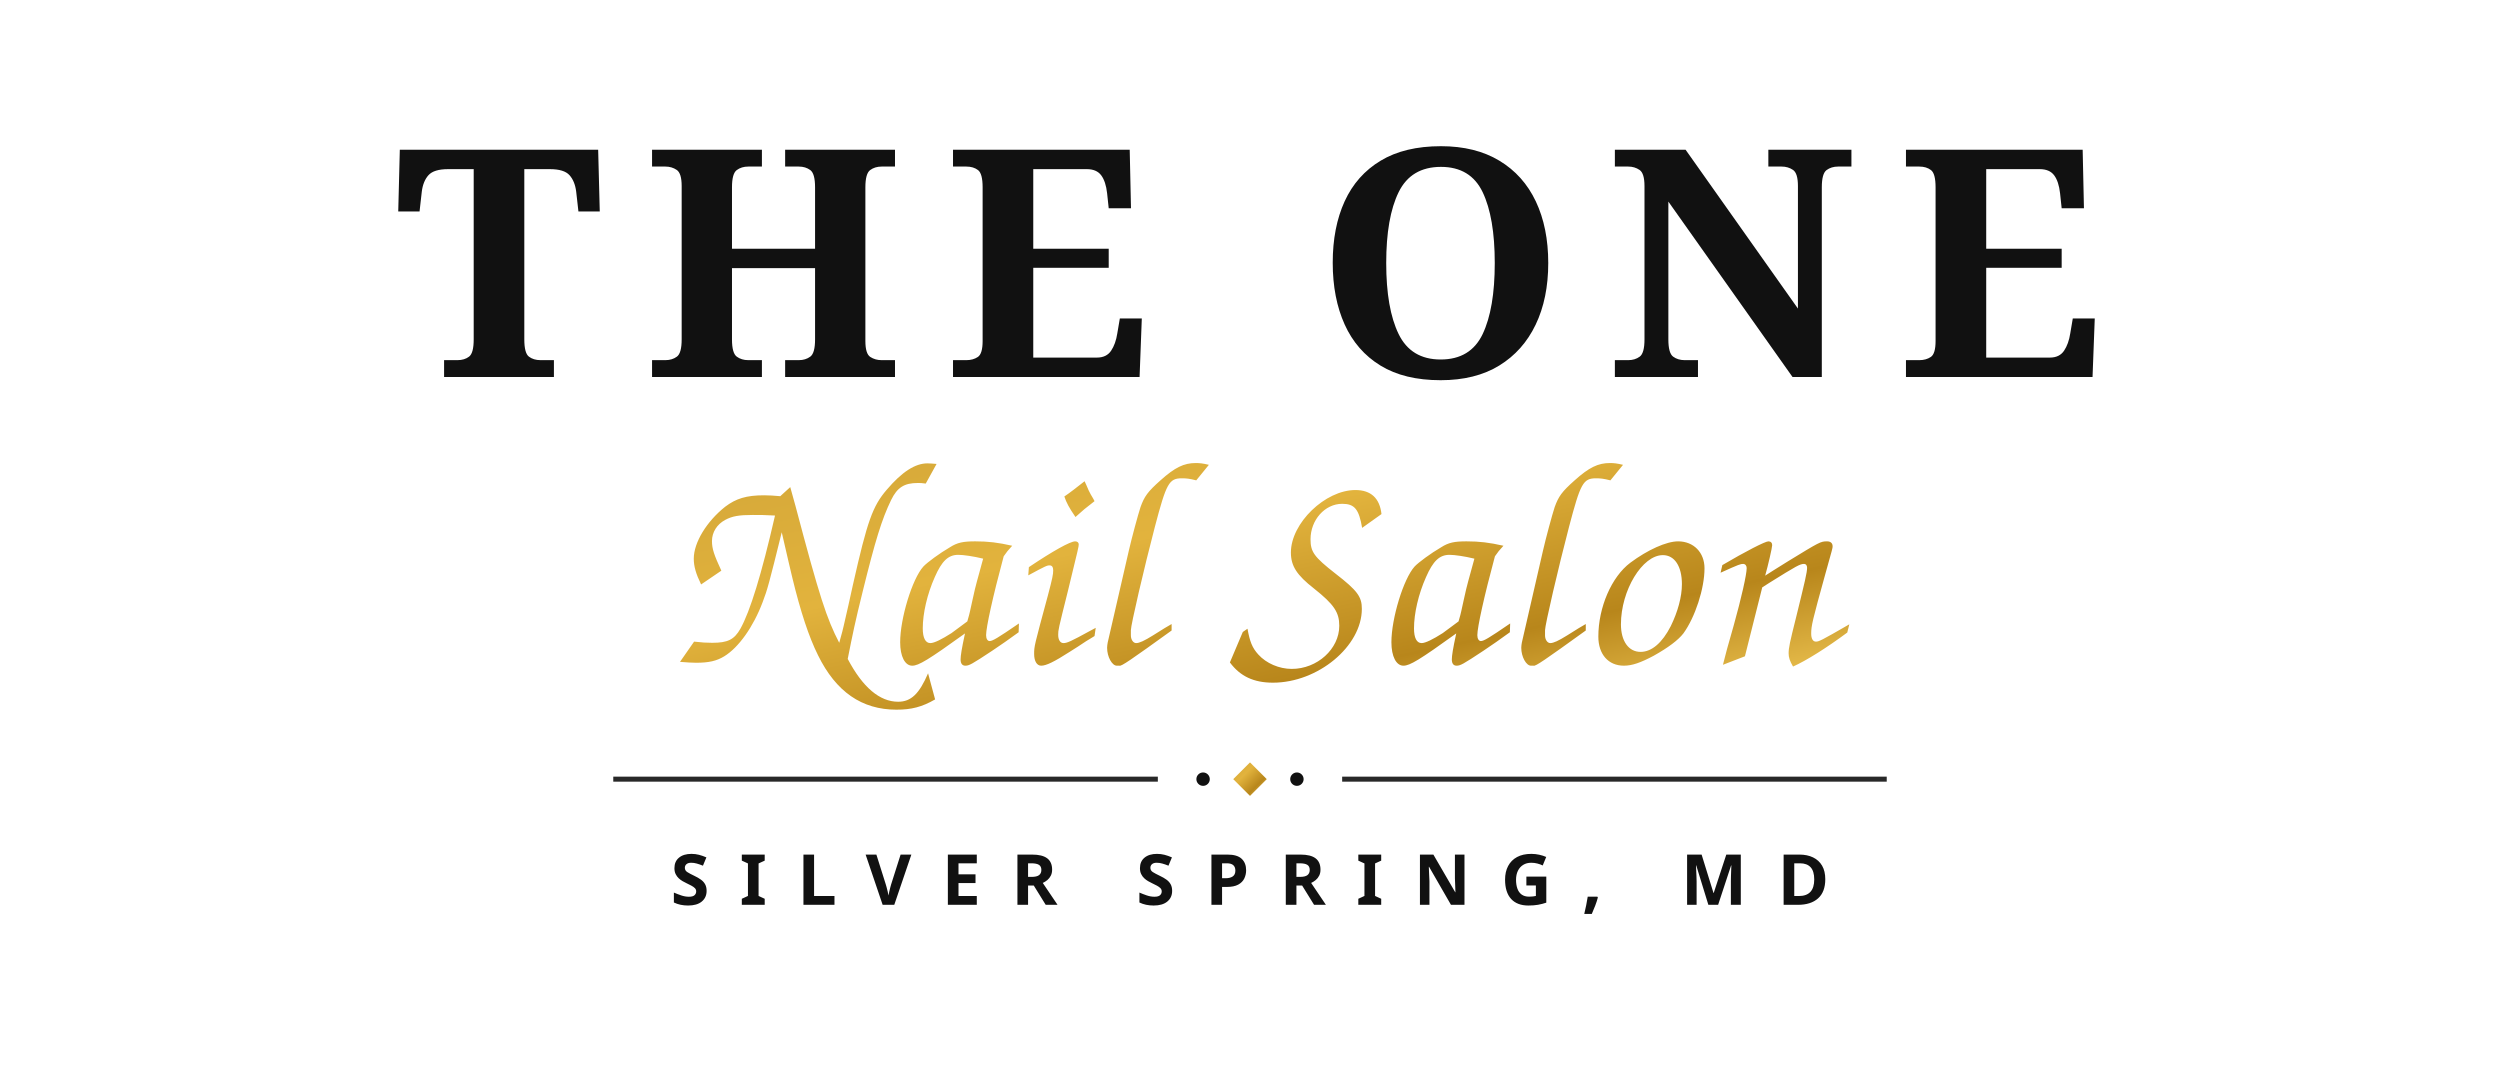
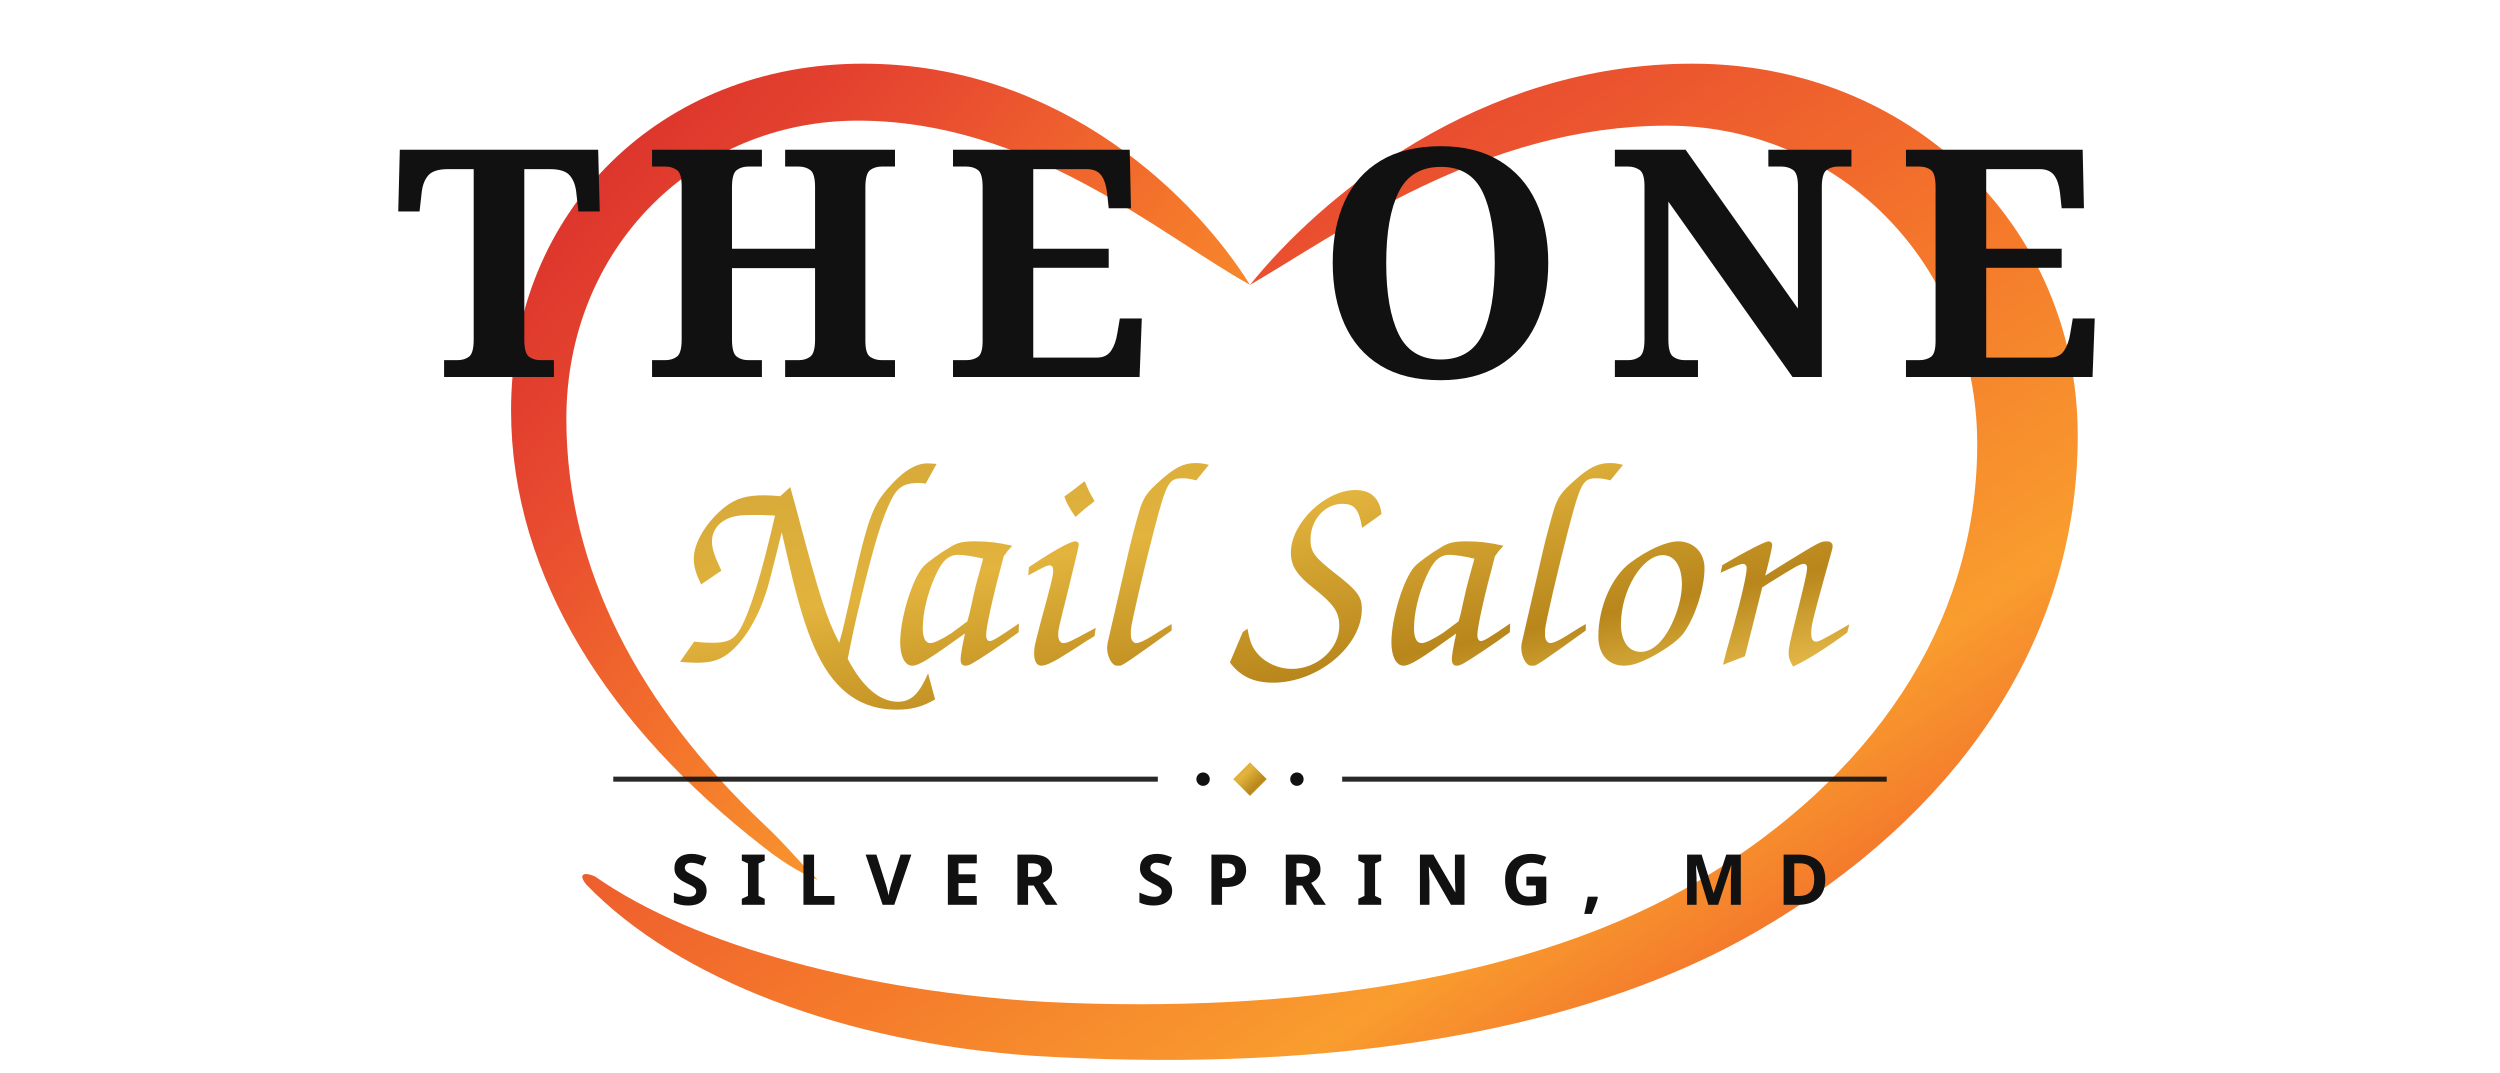
<svg xmlns="http://www.w3.org/2000/svg" viewBox="0 0 1492 640" width="1492" height="640">
  <defs>
    <linearGradient id="gold" x1="0%" y1="0%" x2="100%" y2="100%">
      <stop offset="0%" stop-color="#D4A738" />
      <stop offset="35%" stop-color="#E2B33D" />
      <stop offset="70%" stop-color="#B8861B" />
      <stop offset="100%" stop-color="#FCD561" />
    </linearGradient>
+     <linearGradient id="heart-grad" x1="10%" y1="10%" x2="90%" y2="90%">
+       <stop offset="0%" stop-color="#D92822" />
+       <stop offset="25%" stop-color="#E74126" />
+       <stop offset="55%" stop-color="#F36F21" />
+       <stop offset="80%" stop-color="#F99824" />
+       <stop offset="100%" stop-color="#EE581F" />
+     </linearGradient>
  </defs>
+   <g class="logo-heart" opacity="0.95">
+     <path d="M 746 170               C 715 120, 635 38, 515 38               C 395 38, 305 125, 305 245               C 305 345, 365 435, 455 505               C 470 517, 482 523, 488 525               C 480 518, 470 505, 456 492               C 382 422, 338 340, 338 250               C 338 148, 415 72, 512 72               C 615 72, 692 140, 746 170 Z" fill="url(#heart-grad)" />
+     <path d="M 746 170               C 788 118, 882 38, 1010 38               C 1140 38, 1240 135, 1240 260               C 1240 385, 1165 488, 1050 555               C 935 622, 775 640, 615 630               C 505 622, 405 585, 350 528               C 345 522, 348 520, 355 523               C 415 565, 518 592, 625 598               C 770 605, 915 585, 1015 525               C 1115 465, 1180 375, 1180 265               C 1180 158, 1098 75, 995 75               C 885 75, 798 140, 746 170 Z" fill="url(#heart-grad)" />
+   </g>
  <text x="746" y="225" font-family="'Playfair Display', 'Cinzel', 'Didot', 'Georgia', serif" font-size="190" font-weight="900" letter-spacing="24" fill="#111111" text-anchor="middle">THE ONE</text>
  <text x="746" y="395" font-family="'Allura', 'Great Vibes', cursive" font-size="175" font-weight="400" letter-spacing="4" fill="url(#gold)" text-anchor="middle">Nail Salon</text>
  <g transform="translate(746, 465)">
    <line x1="-380" y1="0" x2="-55" y2="0" stroke="#111111" stroke-width="3" opacity="0.9" />
    <polygon points="0,-10 10,0 0,10 -10,0" fill="url(#gold)" />
    <circle cx="-28" cy="0" r="4" fill="#111111" />
    <circle cx="28" cy="0" r="4" fill="#111111" />
    <line x1="55" y1="0" x2="380" y2="0" stroke="#111111" stroke-width="3" opacity="0.9" />
  </g>
  <text x="746" y="540" font-family="'Poppins', 'Montserrat', sans-serif" font-size="42" font-weight="700" letter-spacing="18" fill="#111111" text-anchor="middle">SILVER SPRING, MD</text>
</svg>
